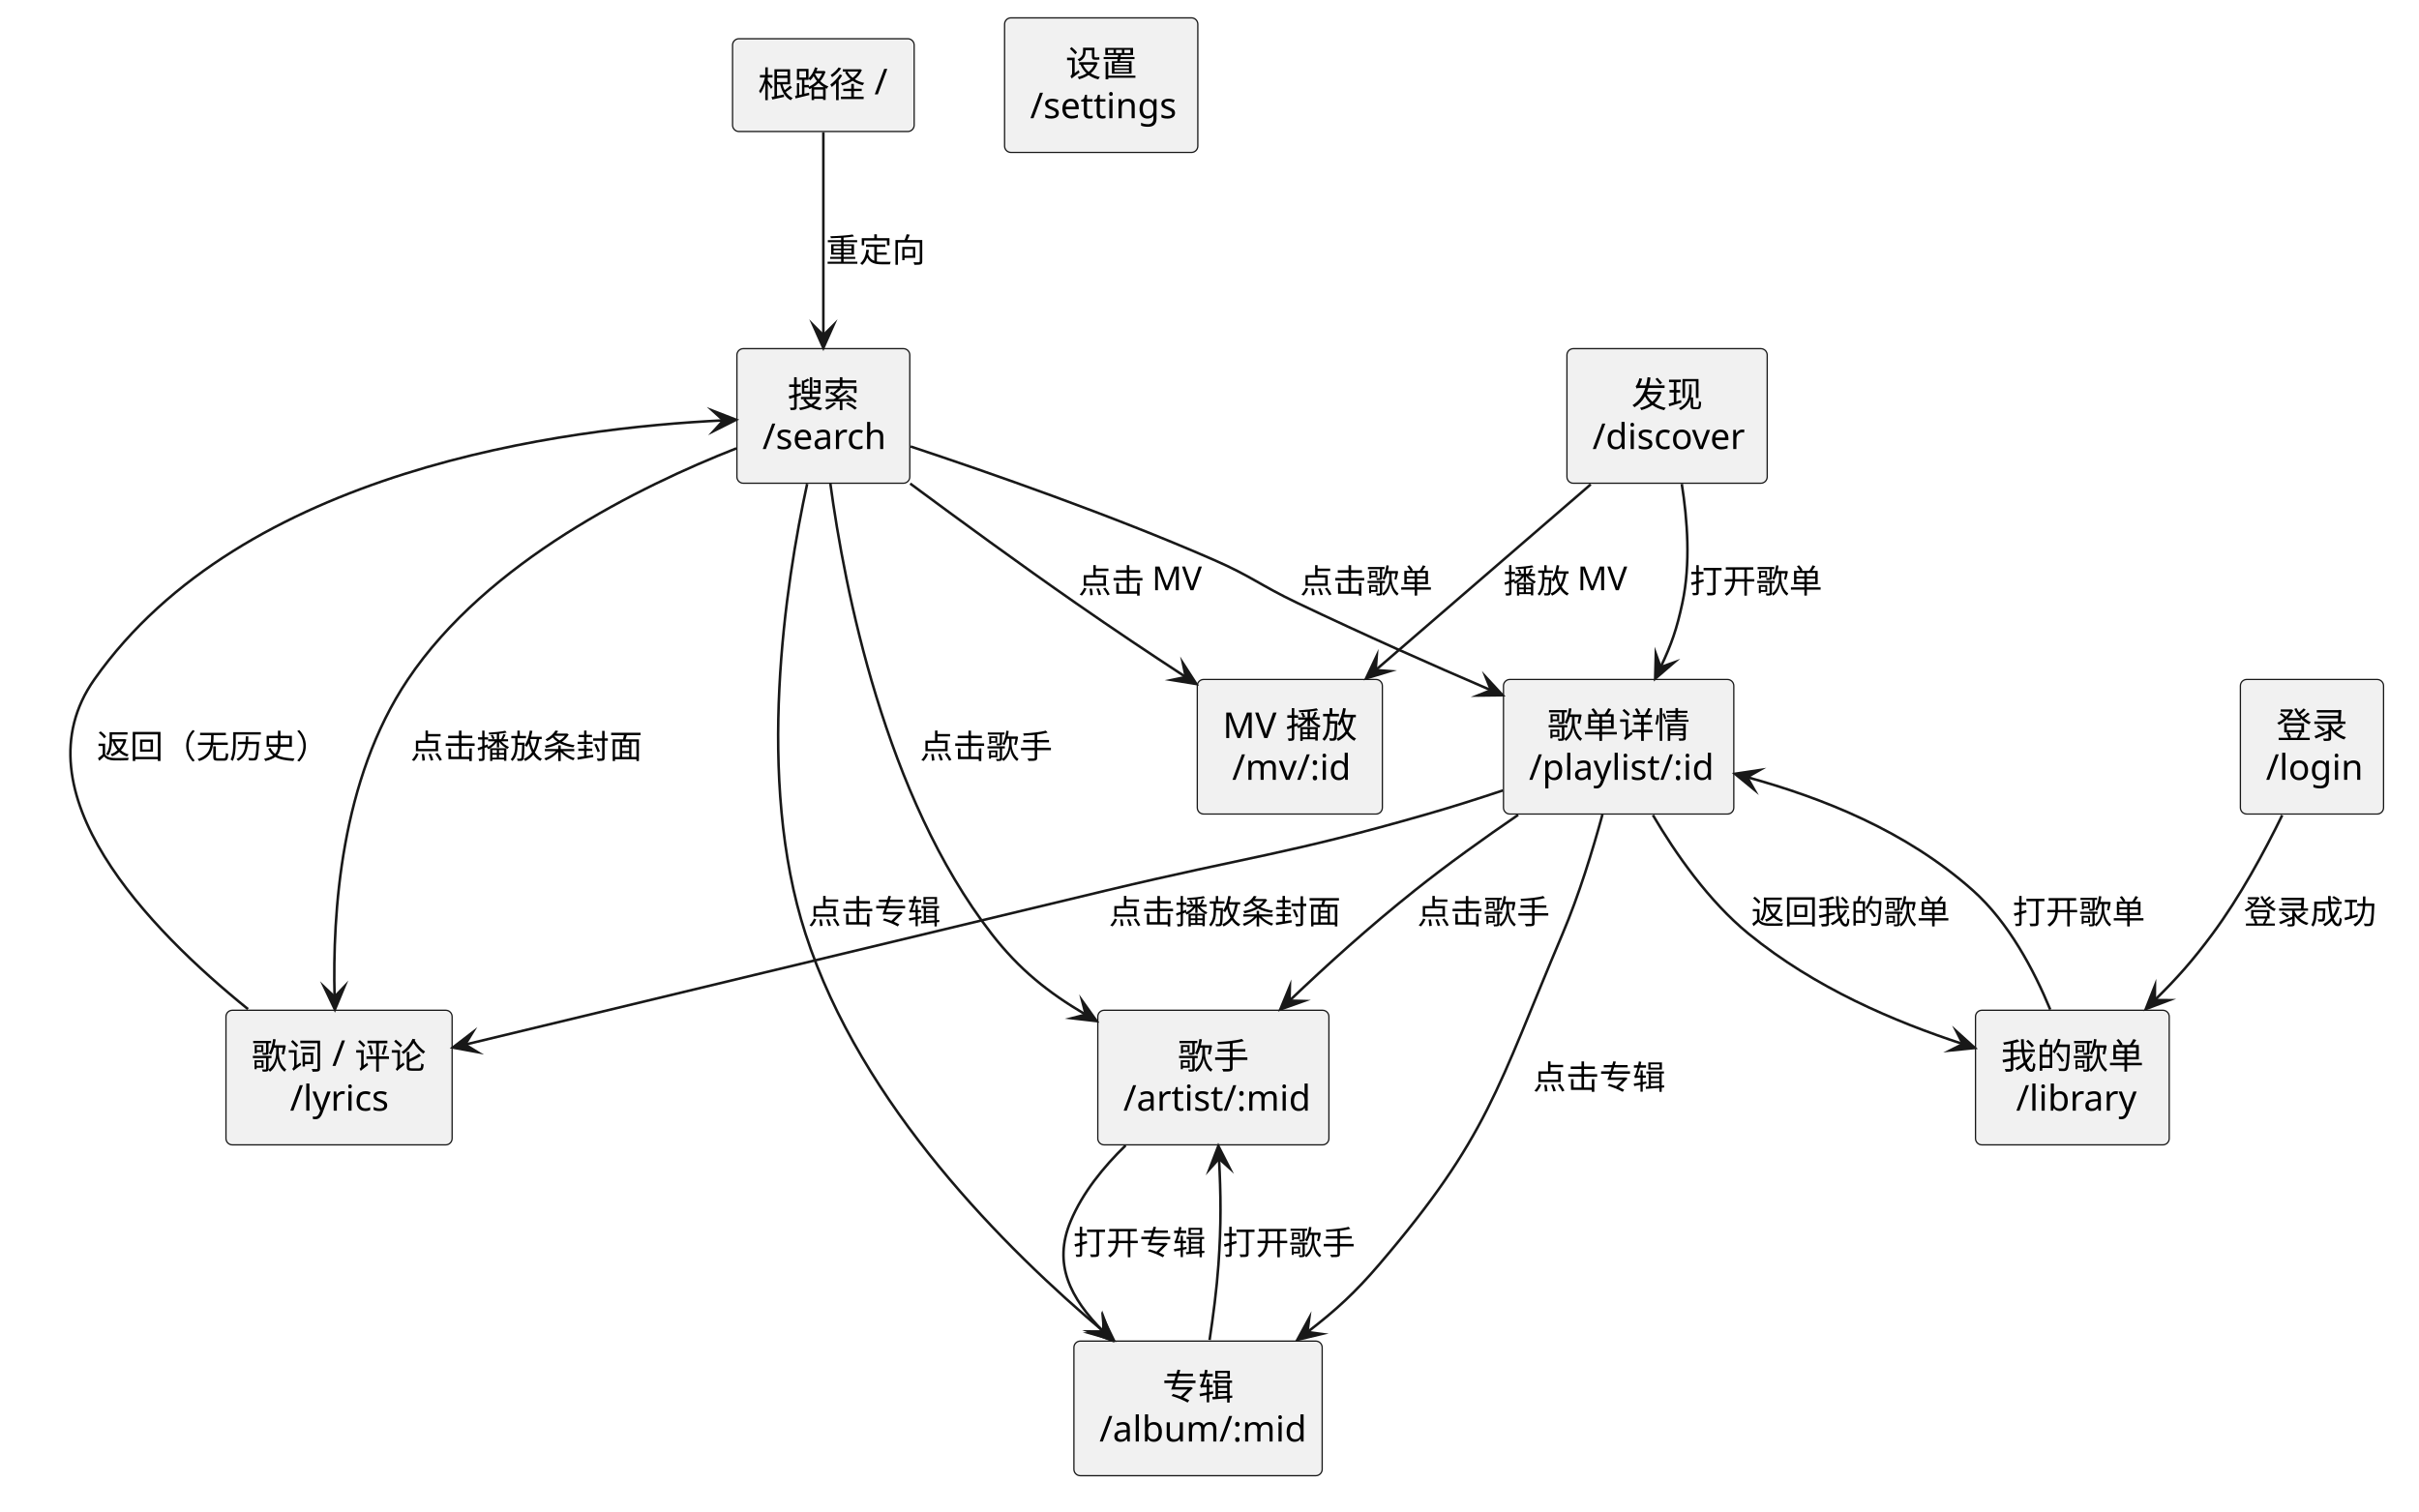
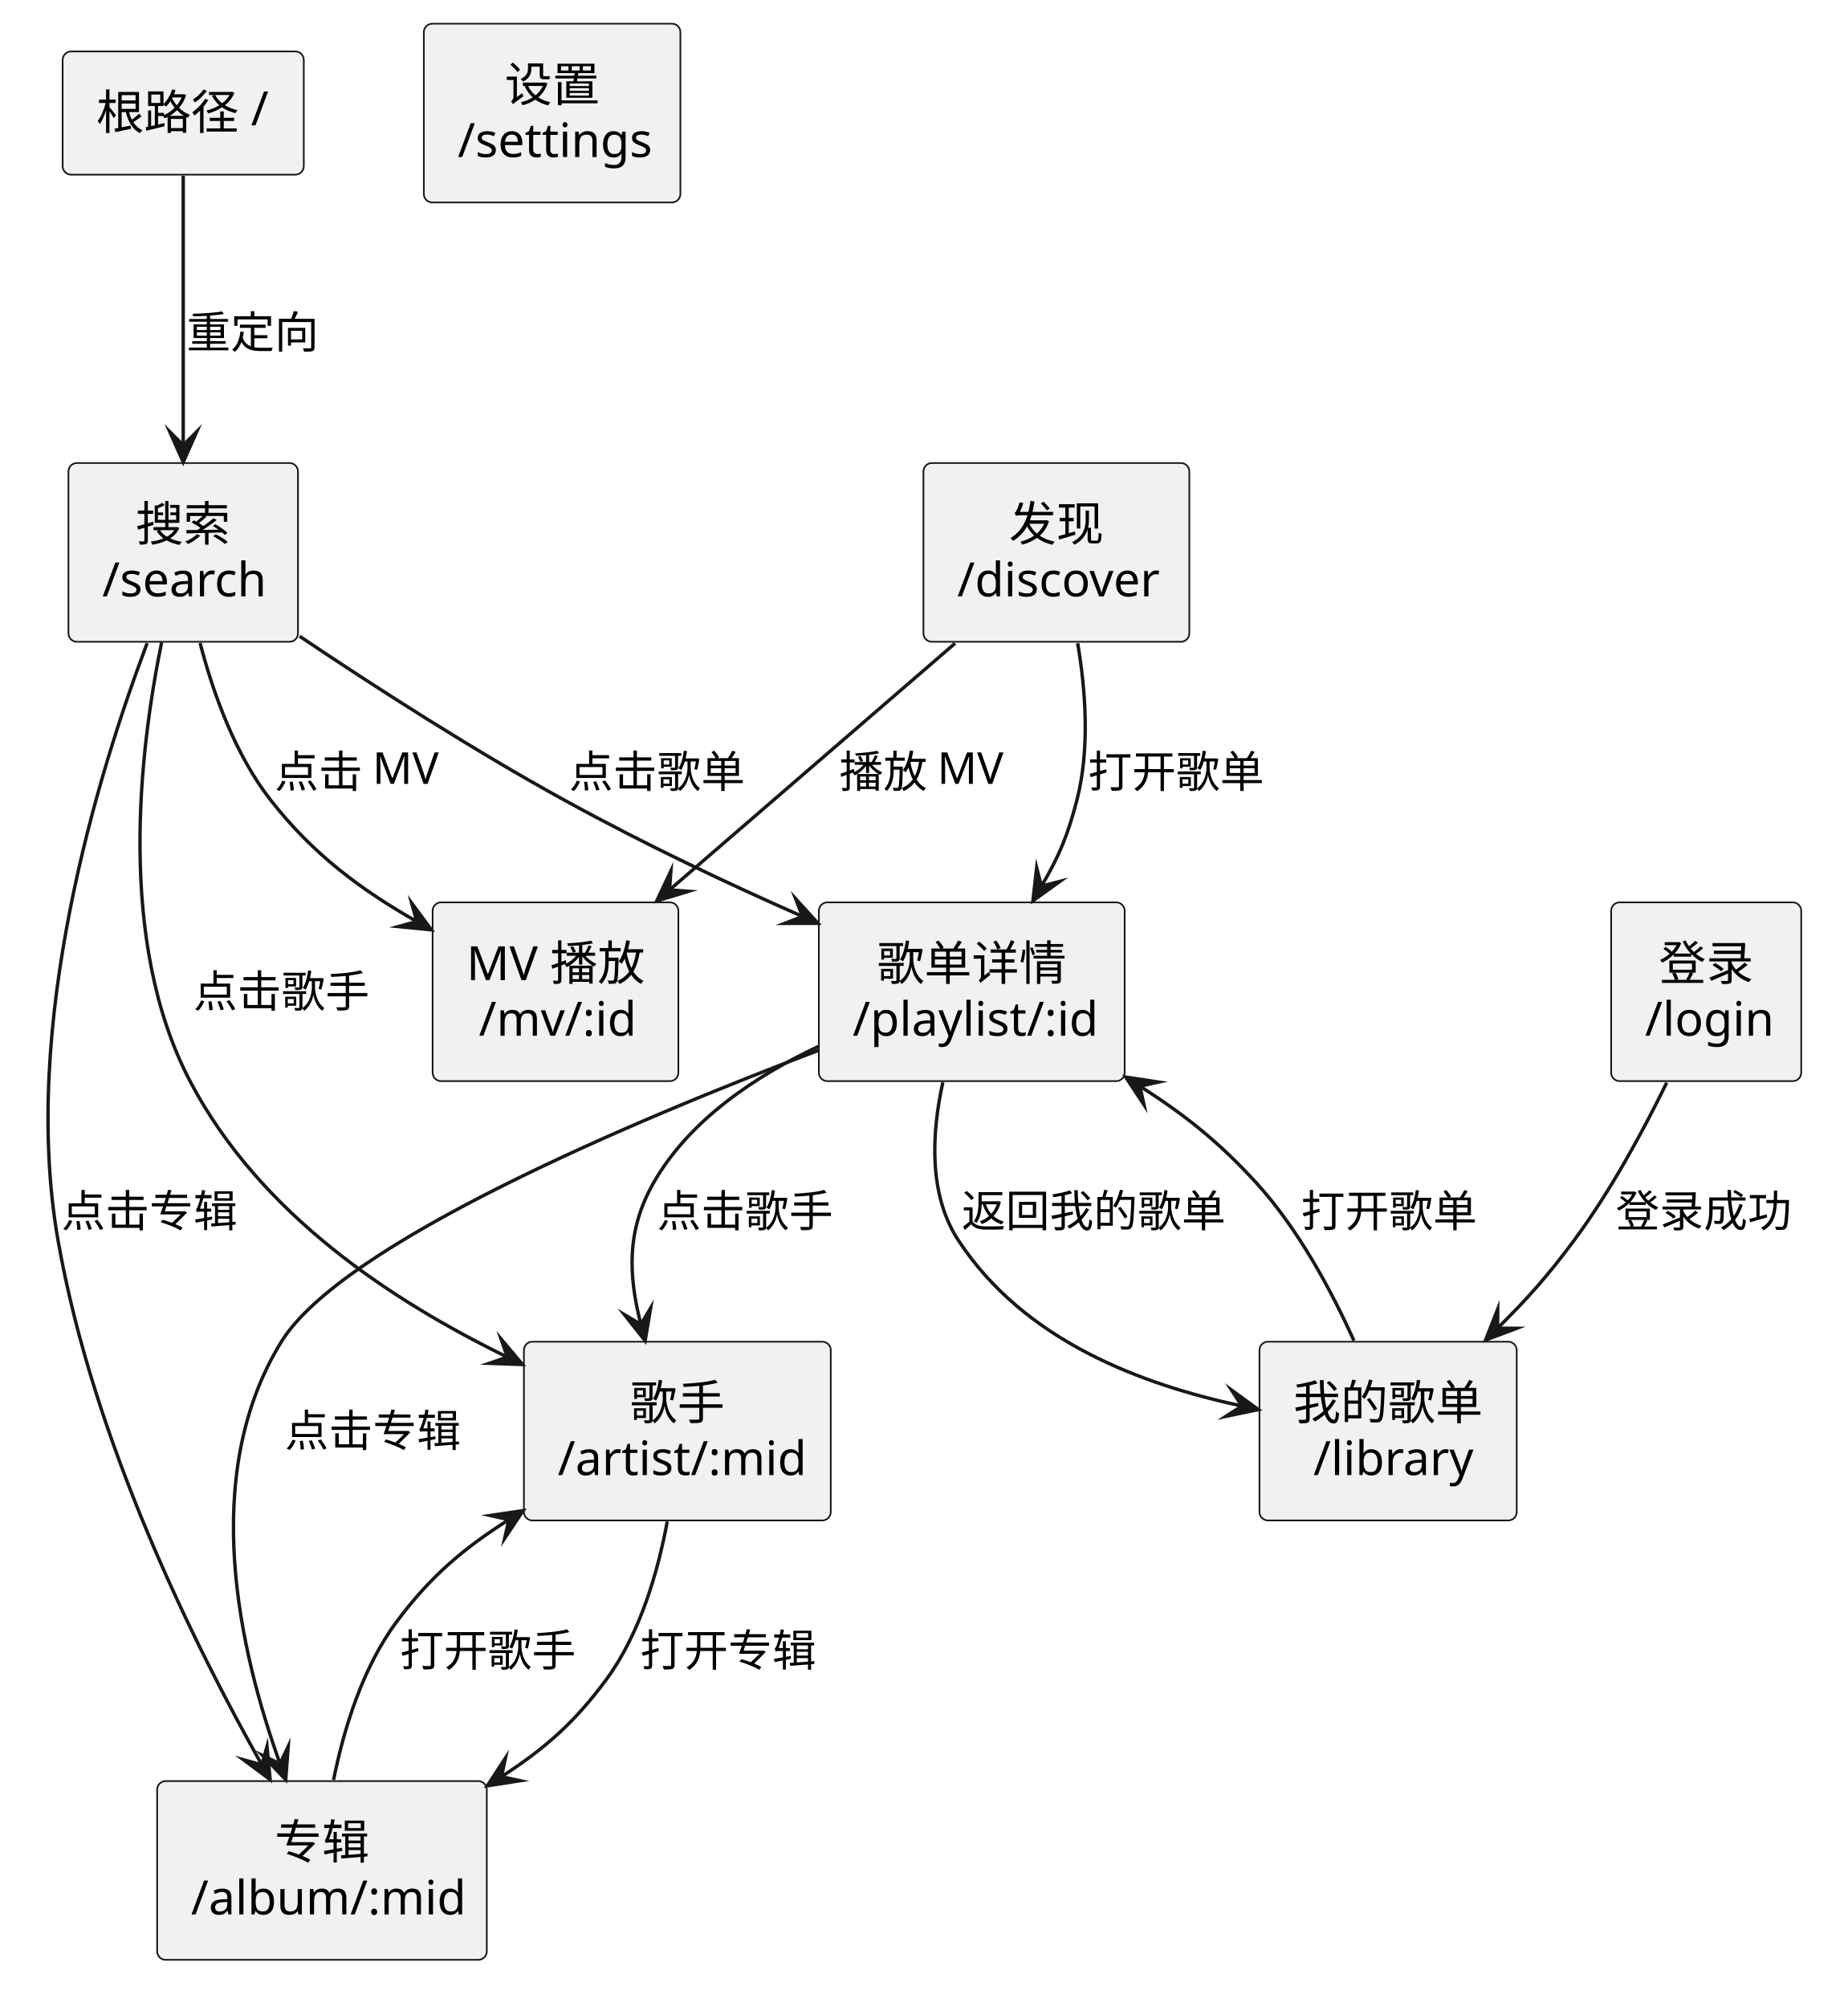
- <svg xmlns="http://www.w3.org/2000/svg" version="1.1" data-diagram-type="DESCRIPTION" style="width:949px;height:593px;background:#FFFFFF;" width="949px" height="593px" viewBox="0 0 949 593" zoomAndPan="magnify" preserveAspectRatio="none" contentStyleType="text/css">
+ <svg xmlns="http://www.w3.org/2000/svg" version="1.1" data-diagram-type="DESCRIPTION" style="width:546px;height:593px;background:#FFFFFF;" width="546px" height="593px" viewBox="0 0 546 593" zoomAndPan="magnify" preserveAspectRatio="none" contentStyleType="text/css">
  <defs />
  <g font-family="sans-serif" lengthAdjust="spacing">
    <g class="entity" data-qualified-name="ROOT" id="ent0001" data-source-line="5">
-       <rect x="287.39" y="15.2" width="71.249" height="36.406" fill="#F1F1F1" style="stroke:#181818;stroke-width:0.5;" rx="2.5" ry="2.5" />
-       <text x="297.39" y="38.188" fill="#000" font-size="14" textLength="51.249">根路径 /</text>
+       <rect x="18.51" y="15.2" width="71.249" height="36.406" fill="#F1F1F1" style="stroke:#181818;stroke-width:0.5;" rx="2.5" ry="2.5" />
+       <text x="28.51" y="38.188" fill="#000" font-size="14" textLength="51.249">根路径 /</text>
    </g>
    <g class="entity" data-qualified-name="SEARCH" id="ent0002" data-source-line="6">
-       <rect x="289.1" y="136.81" width="67.824" height="52.813" fill="#F1F1F1" style="stroke:#181818;stroke-width:0.5;" rx="2.5" ry="2.5" />
-       <text x="309.012" y="159.798" fill="#000" font-size="14" textLength="28">搜索</text>
-       <text x="299.1" y="176.205" fill="#000" font-size="14" textLength="47.824">/search</text>
+       <rect x="20.22" y="136.81" width="67.824" height="52.813" fill="#F1F1F1" style="stroke:#181818;stroke-width:0.5;" rx="2.5" ry="2.5" />
+       <text x="40.132" y="159.798" fill="#000" font-size="14" textLength="28">搜索</text>
+       <text x="30.22" y="176.205" fill="#000" font-size="14" textLength="47.824">/search</text>
    </g>
    <g class="entity" data-qualified-name="DISCOVER" id="ent0003" data-source-line="7">
-       <rect x="614.73" y="136.81" width="78.563" height="52.813" fill="#F1F1F1" style="stroke:#181818;stroke-width:0.5;" rx="2.5" ry="2.5" />
-       <text x="640.012" y="159.798" fill="#000" font-size="14" textLength="28">发现</text>
-       <text x="624.73" y="176.205" fill="#000" font-size="14" textLength="58.563">/discover</text>
+       <rect x="272.85" y="136.81" width="78.563" height="52.813" fill="#F1F1F1" style="stroke:#181818;stroke-width:0.5;" rx="2.5" ry="2.5" />
+       <text x="298.132" y="159.798" fill="#000" font-size="14" textLength="28">发现</text>
+       <text x="282.85" y="176.205" fill="#000" font-size="14" textLength="58.563">/discover</text>
    </g>
    <g class="entity" data-qualified-name="LIBRARY" id="ent0004" data-source-line="8">
-       <rect x="775.01" y="396.43" width="76" height="52.813" fill="#F1F1F1" style="stroke:#181818;stroke-width:0.5;" rx="2.5" ry="2.5" />
-       <text x="785.01" y="419.418" fill="#000" font-size="14" textLength="56">我的歌单</text>
-       <text x="790.923" y="435.825" fill="#000" font-size="14" textLength="44.174">/library</text>
+       <rect x="372.14" y="396.43" width="76" height="52.813" fill="#F1F1F1" style="stroke:#181818;stroke-width:0.5;" rx="2.5" ry="2.5" />
+       <text x="382.14" y="419.418" fill="#000" font-size="14" textLength="56">我的歌单</text>
+       <text x="388.053" y="435.825" fill="#000" font-size="14" textLength="44.174">/library</text>
    </g>
    <g class="entity" data-qualified-name="PLAYLIST" id="ent0005" data-source-line="9">
-       <rect x="589.83" y="266.62" width="90.362" height="52.813" fill="#F1F1F1" style="stroke:#181818;stroke-width:0.5;" rx="2.5" ry="2.5" />
-       <text x="607.011" y="289.608" fill="#000" font-size="14" textLength="56">歌单详情</text>
-       <text x="599.83" y="306.015" fill="#000" font-size="14" textLength="70.362">/playlist/:id</text>
+       <rect x="241.95" y="266.62" width="90.362" height="52.813" fill="#F1F1F1" style="stroke:#181818;stroke-width:0.5;" rx="2.5" ry="2.5" />
+       <text x="259.131" y="289.608" fill="#000" font-size="14" textLength="56">歌单详情</text>
+       <text x="251.95" y="306.015" fill="#000" font-size="14" textLength="70.362">/playlist/:id</text>
    </g>
    <g class="entity" data-qualified-name="MV" id="ent0006" data-source-line="10">
-       <rect x="469.71" y="266.62" width="72.609" height="52.813" fill="#F1F1F1" style="stroke:#181818;stroke-width:0.5;" rx="2.5" ry="2.5" />
-       <text x="479.71" y="289.608" fill="#000" font-size="14" textLength="52.609">MV 播放</text>
-       <text x="483.364" y="306.015" fill="#000" font-size="14" textLength="45.302">/mv/:id</text>
+       <rect x="127.83" y="266.62" width="72.609" height="52.813" fill="#F1F1F1" style="stroke:#181818;stroke-width:0.5;" rx="2.5" ry="2.5" />
+       <text x="137.83" y="289.608" fill="#000" font-size="14" textLength="52.609">MV 播放</text>
+       <text x="141.484" y="306.015" fill="#000" font-size="14" textLength="45.302">/mv/:id</text>
    </g>
-     <g class="entity" data-qualified-name="LYRICS" id="ent0007" data-source-line="11">
-       <rect x="88.65" y="396.43" width="88.721" height="52.813" fill="#F1F1F1" style="stroke:#181818;stroke-width:0.5;" rx="2.5" ry="2.5" />
-       <text x="98.65" y="419.418" fill="#000" font-size="14" textLength="68.721">歌词 / 评论</text>
-       <text x="113.757" y="435.825" fill="#000" font-size="14" textLength="38.507">/lyrics</text>
+     <g class="entity" data-qualified-name="ARTIST" id="ent0007" data-source-line="11">
+       <rect x="154.8" y="396.43" width="90.67" height="52.813" fill="#F1F1F1" style="stroke:#181818;stroke-width:0.5;" rx="2.5" ry="2.5" />
+       <text x="186.135" y="419.418" fill="#000" font-size="14" textLength="28">歌手</text>
+       <text x="164.8" y="435.825" fill="#000" font-size="14" textLength="70.67">/artist/:mid</text>
    </g>
-     <g class="entity" data-qualified-name="ARTIST" id="ent0008" data-source-line="12">
-       <rect x="430.68" y="396.43" width="90.67" height="52.813" fill="#F1F1F1" style="stroke:#181818;stroke-width:0.5;" rx="2.5" ry="2.5" />
-       <text x="462.015" y="419.418" fill="#000" font-size="14" textLength="28">歌手</text>
-       <text x="440.68" y="435.825" fill="#000" font-size="14" textLength="70.67">/artist/:mid</text>
+     <g class="entity" data-qualified-name="ALBUM" id="ent0008" data-source-line="12">
+       <rect x="46.44" y="526.25" width="97.396" height="52.813" fill="#F1F1F1" style="stroke:#181818;stroke-width:0.5;" rx="2.5" ry="2.5" />
+       <text x="81.138" y="549.238" fill="#000" font-size="14" textLength="28">专辑</text>
+       <text x="56.44" y="565.645" fill="#000" font-size="14" textLength="77.396">/album/:mid</text>
    </g>
-     <g class="entity" data-qualified-name="ALBUM" id="ent0009" data-source-line="13">
-       <rect x="421.31" y="526.25" width="97.396" height="52.813" fill="#F1F1F1" style="stroke:#181818;stroke-width:0.5;" rx="2.5" ry="2.5" />
-       <text x="456.008" y="549.238" fill="#000" font-size="14" textLength="28">专辑</text>
-       <text x="431.31" y="565.645" fill="#000" font-size="14" textLength="77.396">/album/:mid</text>
+     <g class="entity" data-qualified-name="LOGIN" id="ent0009" data-source-line="13">
+       <rect x="476.05" y="266.62" width="56.162" height="52.813" fill="#F1F1F1" style="stroke:#181818;stroke-width:0.5;" rx="2.5" ry="2.5" />
+       <text x="490.131" y="289.608" fill="#000" font-size="14" textLength="28">登录</text>
+       <text x="486.05" y="306.015" fill="#000" font-size="14" textLength="36.162">/login</text>
    </g>
-     <g class="entity" data-qualified-name="LOGIN" id="ent0010" data-source-line="14">
-       <rect x="878.93" y="266.62" width="56.162" height="52.813" fill="#F1F1F1" style="stroke:#181818;stroke-width:0.5;" rx="2.5" ry="2.5" />
-       <text x="893.011" y="289.608" fill="#000" font-size="14" textLength="28">登录</text>
-       <text x="888.93" y="306.015" fill="#000" font-size="14" textLength="36.162">/login</text>
+     <g class="entity" data-qualified-name="SETTINGS" id="ent0010" data-source-line="14">
+       <rect x="125.23" y="7" width="75.809" height="52.813" fill="#F1F1F1" style="stroke:#181818;stroke-width:0.5;" rx="2.5" ry="2.5" />
+       <text x="149.134" y="29.988" fill="#000" font-size="14" textLength="28">设置</text>
+       <text x="135.23" y="46.395" fill="#000" font-size="14" textLength="55.809">/settings</text>
    </g>
-     <g class="entity" data-qualified-name="SETTINGS" id="ent0011" data-source-line="15">
-       <rect x="394.11" y="7" width="75.809" height="52.813" fill="#F1F1F1" style="stroke:#181818;stroke-width:0.5;" rx="2.5" ry="2.5" />
-       <text x="418.014" y="29.988" fill="#000" font-size="14" textLength="28">设置</text>
-       <text x="404.11" y="46.395" fill="#000" font-size="14" textLength="55.809">/settings</text>
+     <g class="link" data-entity-1="ent0001" data-entity-2="ent0002" id="lnk11" data-source-line="16" data-link-type="dependency">
+       <path d="M54.14,51.91 C54.14,73.79 54.14,106.41 54.14,131.54" style="stroke:#181818;stroke-width:1;" fill="none" id="ROOT-to-SEARCH" />
+       <polygon points="54.14,136.54,58.14,127.54,54.14,131.54,50.14,127.54,54.14,136.54" fill="#181818" style="stroke:#181818;stroke-width:1;stroke-linejoin:miter;stroke-miterlimit:10;" />
+       <text x="55.14" y="102.871" fill="#000" font-size="13" textLength="39">重定向</text>
    </g>
-     <g class="link" data-entity-1="ent0001" data-entity-2="ent0002" id="lnk12" data-source-line="17" data-link-type="dependency">
-       <path d="M323.01,51.91 C323.01,73.79 323.01,106.41 323.01,131.54" style="stroke:#181818;stroke-width:1;" fill="none" id="ROOT-to-SEARCH" />
-       <polygon points="323.01,136.54,327.01,127.54,323.01,131.54,319.01,127.54,323.01,136.54" fill="#181818" style="stroke:#181818;stroke-width:1;stroke-linejoin:miter;stroke-miterlimit:10;" />
-       <text x="324.01" y="102.871" fill="#000" font-size="13" textLength="39">重定向</text>
+     <g class="link" data-entity-1="ent0002" data-entity-2="ent0005" id="lnk12" data-source-line="17" data-link-type="dependency">
+       <path d="M88.51,187.99 C110.52,202.77 139.96,221.73 167.14,236.62 C191.18,249.8 214.357,260.728 237.107,270.788" style="stroke:#181818;stroke-width:1;" fill="none" id="SEARCH-to-PLAYLIST" />
+       <polygon points="241.68,272.81,235.067,265.512,237.107,270.788,231.831,272.828,241.68,272.81" fill="#181818" style="stroke:#181818;stroke-width:1;stroke-linejoin:miter;stroke-miterlimit:10;" />
+       <text x="168.14" y="232.681" fill="#000" font-size="13" textLength="52">点击歌单</text>
    </g>
-     <g class="link" data-entity-1="ent0002" data-entity-2="ent0005" id="lnk13" data-source-line="18" data-link-type="dependency">
-       <path d="M357.23,175.2 C388.56,185.6 436.01,202.16 476.01,219.62 C491.13,226.22 494.12,229.52 509.01,236.62 C535.43,249.22 560.827,260.473 584.917,270.843" style="stroke:#181818;stroke-width:1;" fill="none" id="SEARCH-to-PLAYLIST" />
-       <polygon points="589.51,272.82,582.825,265.587,584.917,270.843,579.662,272.936,589.51,272.82" fill="#181818" style="stroke:#181818;stroke-width:1;stroke-linejoin:miter;stroke-miterlimit:10;" />
-       <text x="510.01" y="232.681" fill="#000" font-size="13" textLength="52">点击歌单</text>
+     <g class="link" data-entity-1="ent0002" data-entity-2="ent0006" id="lnk13" data-source-line="18" data-link-type="dependency">
+       <path d="M59.12,189.99 C62.97,204.8 69.49,223.08 80.14,236.62 C92.66,252.55 106.733,262.95 123.133,272.27" style="stroke:#181818;stroke-width:1;" fill="none" id="SEARCH-to-MV" />
+       <polygon points="127.48,274.74,121.632,266.816,123.133,272.27,117.679,273.771,127.48,274.74" fill="#181818" style="stroke:#181818;stroke-width:1;stroke-linejoin:miter;stroke-miterlimit:10;" />
+       <text x="81.14" y="232.681" fill="#000" font-size="13" textLength="48.852">点击 MV</text>
    </g>
-     <g class="link" data-entity-1="ent0002" data-entity-2="ent0006" id="lnk14" data-source-line="19" data-link-type="dependency">
-       <path d="M357.08,189.76 C376.04,203.81 400.15,221.43 422.01,236.62 C437.36,247.29 450.376,255.982 465.186,265.672" style="stroke:#181818;stroke-width:1;" fill="none" id="SEARCH-to-MV" />
-       <polygon points="469.37,268.41,464.029,260.135,465.186,265.672,459.649,266.83,469.37,268.41" fill="#181818" style="stroke:#181818;stroke-width:1;stroke-linejoin:miter;stroke-miterlimit:10;" />
-       <text x="423.01" y="232.681" fill="#000" font-size="13" textLength="48.852">点击 MV</text>
+     <g class="link" data-entity-1="ent0002" data-entity-2="ent0007" id="lnk14" data-source-line="19" data-link-type="dependency">
+       <path d="M47.75,189.84 C41.15,222.1 34.55,278.26 56.14,319.43 C76.86,358.97 116.047,384.446 149.897,400.976" style="stroke:#181818;stroke-width:1;" fill="none" id="SEARCH-to-ARTIST" />
+       <polygon points="154.39,403.17,148.058,395.626,149.897,400.976,144.548,402.815,154.39,403.17" fill="#181818" style="stroke:#181818;stroke-width:1;stroke-linejoin:miter;stroke-miterlimit:10;" />
+       <text x="57.14" y="297.591" fill="#000" font-size="13" textLength="52">点击歌手</text>
    </g>
-     <g class="link" data-entity-1="ent0002" data-entity-2="ent0007" id="lnk15" data-source-line="20" data-link-type="dependency">
-       <path d="M288.88,175.94 C251,190.82 191.11,220.28 160.01,266.62 C133.57,306.03 130.447,358.322 131.257,391.152" style="stroke:#181818;stroke-width:1;" fill="none" id="SEARCH-to-LYRICS" />
-       <polygon points="131.38,396.15,135.157,387.054,131.257,391.152,127.159,387.251,131.38,396.15" fill="#181818" style="stroke:#181818;stroke-width:1;stroke-linejoin:miter;stroke-miterlimit:10;" />
-       <text x="161.01" y="297.591" fill="#000" font-size="13" textLength="91">点击播放条封面</text>
+     <g class="link" data-entity-1="ent0002" data-entity-2="ent0008" id="lnk15" data-source-line="20" data-link-type="dependency">
+       <path d="M43.47,190.05 C28.96,228.48 6,302.98 17.14,366.43 C27.69,426.58 57.809,486.692 77.369,521.462" style="stroke:#181818;stroke-width:1;" fill="none" id="SEARCH-to-ALBUM" />
+       <polygon points="79.82,525.82,78.894,516.015,77.369,521.462,71.921,519.937,79.82,525.82" fill="#181818" style="stroke:#181818;stroke-width:1;stroke-linejoin:miter;stroke-miterlimit:10;" />
+       <text x="18.14" y="362.491" fill="#000" font-size="13" textLength="52">点击专辑</text>
    </g>
-     <g class="link" data-entity-1="ent0007" data-entity-2="ent0002" id="lnk26" data-source-line="31" data-link-type="dependency">
-       <path d="M97.29,395.97 C58.51,364.66 6,310.67 37.01,266.62 C95.16,184.04 221.356,167.949 283.776,164.959" style="stroke:#181818;stroke-width:1;" fill="none" id="LYRICS-to-SEARCH" />
-       <polygon points="288.77,164.72,279.589,161.155,283.776,164.959,279.972,169.146,288.77,164.72" fill="#181818" style="stroke:#181818;stroke-width:1;stroke-linejoin:miter;stroke-miterlimit:10;" />
-       <text x="38.01" y="297.591" fill="#000" font-size="13" textLength="91">返回（无历史）</text>
+     <g class="link" data-entity-1="ent0003" data-entity-2="ent0005" id="lnk16" data-source-line="21" data-link-type="dependency">
+       <path d="M318.42,190.04 C320.8,204.03 322.08,221.49 318.14,236.62 C315.47,246.86 312.968,252.896 307.728,261.836" style="stroke:#181818;stroke-width:1;" fill="none" id="DISCOVER-to-PLAYLIST" />
+       <polygon points="305.2,266.15,313.202,260.408,307.728,261.836,306.3,256.363,305.2,266.15" fill="#181818" style="stroke:#181818;stroke-width:1;stroke-linejoin:miter;stroke-miterlimit:10;" />
+       <text x="321.48" y="232.681" fill="#000" font-size="13" textLength="52">打开歌单</text>
    </g>
-     <g class="link" data-entity-1="ent0002" data-entity-2="ent0008" id="lnk16" data-source-line="21" data-link-type="dependency">
-       <path d="M325.76,189.79 C331.32,230.88 347.14,312.45 389.01,366.43 C399.88,380.44 411.044,389.358 425.934,398.148" style="stroke:#181818;stroke-width:1;" fill="none" id="SEARCH-to-ARTIST" />
-       <polygon points="430.24,400.69,424.523,392.67,425.934,398.148,420.456,399.559,430.24,400.69" fill="#181818" style="stroke:#181818;stroke-width:1;stroke-linejoin:miter;stroke-miterlimit:10;" />
-       <text x="360.9" y="297.591" fill="#000" font-size="13" textLength="52">点击歌手</text>
+     <g class="link" data-entity-1="ent0003" data-entity-2="ent0006" id="lnk17" data-source-line="22" data-link-type="dependency">
+       <path d="M282.19,190.08 C256.51,212.26 223.495,240.773 197.825,262.933" style="stroke:#181818;stroke-width:1;" fill="none" id="DISCOVER-to-MV" />
+       <polygon points="194.04,266.2,203.466,263.347,197.825,262.933,198.239,257.291,194.04,266.2" fill="#181818" style="stroke:#181818;stroke-width:1;stroke-linejoin:miter;stroke-miterlimit:10;" />
+       <text x="248" y="232.681" fill="#000" font-size="13" textLength="48.852">播放 MV</text>
    </g>
-     <g class="link" data-entity-1="ent0002" data-entity-2="ent0009" id="lnk17" data-source-line="22" data-link-type="dependency">
-       <path d="M316.65,189.89 C308.16,229.07 296.3,305.61 316.01,366.43 C337.93,434.07 394.829,490.325 433.149,522.665" style="stroke:#181818;stroke-width:1;" fill="none" id="SEARCH-to-ALBUM" />
-       <polygon points="436.97,525.89,432.672,517.029,433.149,522.665,427.512,523.142,436.97,525.89" fill="#181818" style="stroke:#181818;stroke-width:1;stroke-linejoin:miter;stroke-miterlimit:10;" />
-       <text x="317.01" y="362.491" fill="#000" font-size="13" textLength="52">点击专辑</text>
+     <g class="link" data-entity-1="ent0004" data-entity-2="ent0005" id="lnk18" data-source-line="23" data-link-type="dependency">
+       <path d="M400.04,396.1 C393.37,381.3 383.57,363.03 371.14,349.43 C360.17,337.45 350.302,329.554 336.812,320.924" style="stroke:#181818;stroke-width:1;" fill="none" id="LIBRARY-to-PLAYLIST" />
+       <polygon points="332.6,318.23,338.026,326.45,336.812,320.924,342.337,319.711,332.6,318.23" fill="#181818" style="stroke:#181818;stroke-width:1;stroke-linejoin:miter;stroke-miterlimit:10;" />
+       <text x="384.43" y="362.491" fill="#000" font-size="13" textLength="52">打开歌单</text>
    </g>
-     <g class="link" data-entity-1="ent0003" data-entity-2="ent0005" id="lnk18" data-source-line="23" data-link-type="dependency">
-       <path d="M659.78,189.92 C662,203.87 663.3,221.33 660.01,236.62 C657.84,246.73 655.804,252.703 651.484,261.803" style="stroke:#181818;stroke-width:1;" fill="none" id="DISCOVER-to-PLAYLIST" />
-       <polygon points="649.34,266.32,656.813,259.905,651.484,261.803,649.586,256.474,649.34,266.32" fill="#181818" style="stroke:#181818;stroke-width:1;stroke-linejoin:miter;stroke-miterlimit:10;" />
-       <text x="662.9" y="232.681" fill="#000" font-size="13" textLength="52">打开歌单</text>
+     <g class="link" data-entity-1="ent0005" data-entity-2="ent0004" id="lnk21" data-source-line="26" data-link-type="dependency">
+       <path d="M278.59,319.78 C275.32,334.57 274.24,352.85 283.14,366.43 C302.64,396.22 337.152,409.029 366.922,415.429" style="stroke:#181818;stroke-width:1;" fill="none" id="PLAYLIST-to-LIBRARY" />
+       <polygon points="371.81,416.48,363.852,410.678,366.922,415.429,362.17,418.499,371.81,416.48" fill="#181818" style="stroke:#181818;stroke-width:1;stroke-linejoin:miter;stroke-miterlimit:10;" />
+       <text x="284.14" y="362.491" fill="#000" font-size="13" textLength="78">返回我的歌单</text>
    </g>
-     <g class="link" data-entity-1="ent0003" data-entity-2="ent0006" id="lnk19" data-source-line="24" data-link-type="dependency">
-       <path d="M624.06,190.08 C598.38,212.26 565.364,240.772 539.704,262.932" style="stroke:#181818;stroke-width:1;" fill="none" id="DISCOVER-to-MV" />
-       <polygon points="535.92,266.2,545.346,263.345,539.704,262.932,540.117,257.29,535.92,266.2" fill="#181818" style="stroke:#181818;stroke-width:1;stroke-linejoin:miter;stroke-miterlimit:10;" />
-       <text x="589.87" y="232.681" fill="#000" font-size="13" textLength="48.852">播放 MV</text>
+     <g class="link" data-entity-1="ent0005" data-entity-2="ent0007" id="lnk19" data-source-line="24" data-link-type="dependency">
+       <path d="M241.85,309.18 C223.31,317.88 203.76,330.85 193.14,349.43 C185.12,363.47 185.625,376.727 189.375,391.317" style="stroke:#181818;stroke-width:1;" fill="none" id="PLAYLIST-to-ARTIST" />
+       <polygon points="190.62,396.16,192.254,386.448,189.375,391.317,184.506,388.439,190.62,396.16" fill="#181818" style="stroke:#181818;stroke-width:1;stroke-linejoin:miter;stroke-miterlimit:10;" />
+       <text x="194.14" y="362.491" fill="#000" font-size="13" textLength="52">点击歌手</text>
    </g>
-     <g class="link" data-entity-1="ent0004" data-entity-2="ent0005" id="lnk20" data-source-line="25" data-link-type="dependency">
-       <path d="M804.33,396.16 C798.01,380.83 788.08,361.98 774.01,349.43 C747.64,325.93 714.88,313.089 685.44,304.969" style="stroke:#181818;stroke-width:1;" fill="none" id="LIBRARY-to-PLAYLIST" />
-       <polygon points="680.62,303.64,688.232,309.889,685.44,304.969,690.36,302.177,680.62,303.64" fill="#181818" style="stroke:#181818;stroke-width:1;stroke-linejoin:miter;stroke-miterlimit:10;" />
-       <text x="789.55" y="362.491" fill="#000" font-size="13" textLength="52">打开歌单</text>
+     <g class="link" data-entity-1="ent0005" data-entity-2="ent0008" id="lnk20" data-source-line="25" data-link-type="dependency">
+       <path d="M241.91,310.32 C187.47,330.96 101.08,367.35 83.14,396.43 C58.58,436.23 71.012,488.413 82.742,521.123" style="stroke:#181818;stroke-width:1;" fill="none" id="PLAYLIST-to-ALBUM" />
+       <polygon points="84.43,525.83,85.157,516.008,82.742,521.123,77.627,518.708,84.43,525.83" fill="#181818" style="stroke:#181818;stroke-width:1;stroke-linejoin:miter;stroke-miterlimit:10;" />
+       <text x="84.14" y="427.401" fill="#000" font-size="13" textLength="52">点击专辑</text>
    </g>
-     <g class="link" data-entity-1="ent0005" data-entity-2="ent0004" id="lnk24" data-source-line="29" data-link-type="dependency">
-       <path d="M648.45,319.85 C657.41,335.04 670.4,353.7 686.01,366.43 C712.2,387.8 743.15,400.84 770.03,409.67" style="stroke:#181818;stroke-width:1;" fill="none" id="PLAYLIST-to-LIBRARY" />
-       <polygon points="774.78,411.23,767.478,404.621,770.03,409.67,764.981,412.221,774.78,411.23" fill="#181818" style="stroke:#181818;stroke-width:1;stroke-linejoin:miter;stroke-miterlimit:10;" />
-       <text x="687.01" y="362.491" fill="#000" font-size="13" textLength="78">返回我的歌单</text>
+     <g class="link" data-entity-1="ent0009" data-entity-2="ent0004" id="lnk22" data-source-line="27" data-link-type="dependency">
+       <path d="M492.47,319.9 C485.46,334.22 475.85,351.98 465.14,366.43 C457.47,376.78 451.479,383.568 442.499,392.428" style="stroke:#181818;stroke-width:1;" fill="none" id="LOGIN-to-LIBRARY" />
+       <polygon points="438.94,395.94,448.156,392.466,442.499,392.428,442.537,386.772,438.94,395.94" fill="#181818" style="stroke:#181818;stroke-width:1;stroke-linejoin:miter;stroke-miterlimit:10;" />
+       <text x="477.38" y="362.491" fill="#000" font-size="13" textLength="52">登录成功</text>
    </g>
-     <g class="link" data-entity-1="ent0005" data-entity-2="ent0007" id="lnk21" data-source-line="26" data-link-type="dependency">
-       <path d="M589.61,310.16 C579.9,313.4 569.66,316.66 560.01,319.43 C504.69,335.35 490,336.04 434.01,349.43 C342.93,371.23 241.241,395.728 182.491,409.898" style="stroke:#181818;stroke-width:1;" fill="none" id="PLAYLIST-to-LYRICS" />
-       <polygon points="177.63,411.07,187.317,412.848,182.491,409.898,185.441,405.071,177.63,411.07" fill="#181818" style="stroke:#181818;stroke-width:1;stroke-linejoin:miter;stroke-miterlimit:10;" />
-       <text x="435.01" y="362.491" fill="#000" font-size="13" textLength="91">点击播放条封面</text>
+     <g class="link" data-entity-1="ent0007" data-entity-2="ent0008" id="lnk23" data-source-line="28" data-link-type="dependency">
+       <path d="M197.15,449.58 C194.41,464.38 189.15,482.65 179.14,496.25 C169.91,508.77 161.152,516.57 148.162,524.95" style="stroke:#181818;stroke-width:1;" fill="none" id="ARTIST-to-ALBUM" />
+       <polygon points="143.96,527.66,153.691,526.142,148.162,524.95,149.354,519.42,143.96,527.66" fill="#181818" style="stroke:#181818;stroke-width:1;stroke-linejoin:miter;stroke-miterlimit:10;" />
+       <text x="189.15" y="492.311" fill="#000" font-size="13" textLength="52">打开专辑</text>
    </g>
-     <g class="link" data-entity-1="ent0005" data-entity-2="ent0008" id="lnk22" data-source-line="27" data-link-type="dependency">
-       <path d="M595.58,319.77 C582.4,328.78 567.82,339.21 555.01,349.43 C536.69,364.06 520.891,378.382 505.891,392.662" style="stroke:#181818;stroke-width:1;" fill="none" id="PLAYLIST-to-ARTIST" />
-       <polygon points="502.27,396.11,511.547,392.802,505.891,392.662,506.03,387.007,502.27,396.11" fill="#181818" style="stroke:#181818;stroke-width:1;stroke-linejoin:miter;stroke-miterlimit:10;" />
-       <text x="556.01" y="362.491" fill="#000" font-size="13" textLength="52">点击歌手</text>
-     </g>
-     <g class="link" data-entity-1="ent0005" data-entity-2="ent0009" id="lnk23" data-source-line="28" data-link-type="dependency">
-       <path d="M628.66,319.63 C624.81,333.7 619.42,351.31 613.01,366.43 C587.28,427.18 583.88,446.1 541.01,496.25 C531.77,507.06 524.089,514.149 512.919,522.709" style="stroke:#181818;stroke-width:1;" fill="none" id="PLAYLIST-to-ALBUM" />
-       <polygon points="508.95,525.75,518.527,523.451,512.919,522.709,513.661,517.101,508.95,525.75" fill="#181818" style="stroke:#181818;stroke-width:1;stroke-linejoin:miter;stroke-miterlimit:10;" />
-       <text x="601.4" y="427.401" fill="#000" font-size="13" textLength="52">点击专辑</text>
-     </g>
-     <g class="link" data-entity-1="ent0010" data-entity-2="ent0004" id="lnk25" data-source-line="30" data-link-type="dependency">
-       <path d="M895.34,319.9 C888.34,334.22 878.72,351.98 868.01,366.43 C860.34,376.78 854.349,383.568 845.369,392.428" style="stroke:#181818;stroke-width:1;" fill="none" id="LOGIN-to-LIBRARY" />
-       <polygon points="841.81,395.94,851.026,392.466,845.369,392.428,845.407,386.772,841.81,395.94" fill="#181818" style="stroke:#181818;stroke-width:1;stroke-linejoin:miter;stroke-miterlimit:10;" />
-       <text x="880.25" y="362.491" fill="#000" font-size="13" textLength="52">登录成功</text>
-     </g>
-     <g class="link" data-entity-1="ent0008" data-entity-2="ent0009" id="lnk27" data-source-line="32" data-link-type="dependency">
-       <path d="M441.6,449.47 C432.9,457.9 424.7,468.01 420.01,479.25 C413.01,496.02 419.806,509.293 432.846,522.493" style="stroke:#181818;stroke-width:1;" fill="none" id="ARTIST-to-ALBUM" />
-       <polygon points="436.36,526.05,432.881,516.836,432.846,522.493,427.189,522.458,436.36,526.05" fill="#181818" style="stroke:#181818;stroke-width:1;stroke-linejoin:miter;stroke-miterlimit:10;" />
-       <text x="421.01" y="492.311" fill="#000" font-size="13" textLength="52">打开专辑</text>
-     </g>
-     <g class="link" data-entity-1="ent0009" data-entity-2="ent0008" id="lnk28" data-source-line="33" data-link-type="dependency">
-       <path d="M474.53,525.8 C475.94,516.52 477.32,505.94 478.01,496.25 C479.12,480.82 478.964,468.493 478.234,454.663" style="stroke:#181818;stroke-width:1;" fill="none" id="ALBUM-to-ARTIST" />
-       <polygon points="477.97,449.67,474.45,458.868,478.234,454.663,482.439,458.447,477.97,449.67" fill="#181818" style="stroke:#181818;stroke-width:1;stroke-linejoin:miter;stroke-miterlimit:10;" />
-       <text x="479.66" y="492.311" fill="#000" font-size="13" textLength="52">打开歌手</text>
+     <g class="link" data-entity-1="ent0008" data-entity-2="ent0007" id="lnk24" data-source-line="29" data-link-type="dependency">
+       <path d="M98.55,525.92 C101.53,511.13 107.03,492.86 117.14,479.25 C126.95,466.03 136.685,457.664 150.355,449.014" style="stroke:#181818;stroke-width:1;" fill="none" id="ALBUM-to-ARTIST" />
+       <polygon points="154.58,446.34,144.836,447.772,150.355,449.014,149.114,454.533,154.58,446.34" fill="#181818" style="stroke:#181818;stroke-width:1;stroke-linejoin:miter;stroke-miterlimit:10;" />
+       <text x="118.14" y="492.311" fill="#000" font-size="13" textLength="52">打开歌手</text>
    </g>
  </g>
</svg>
